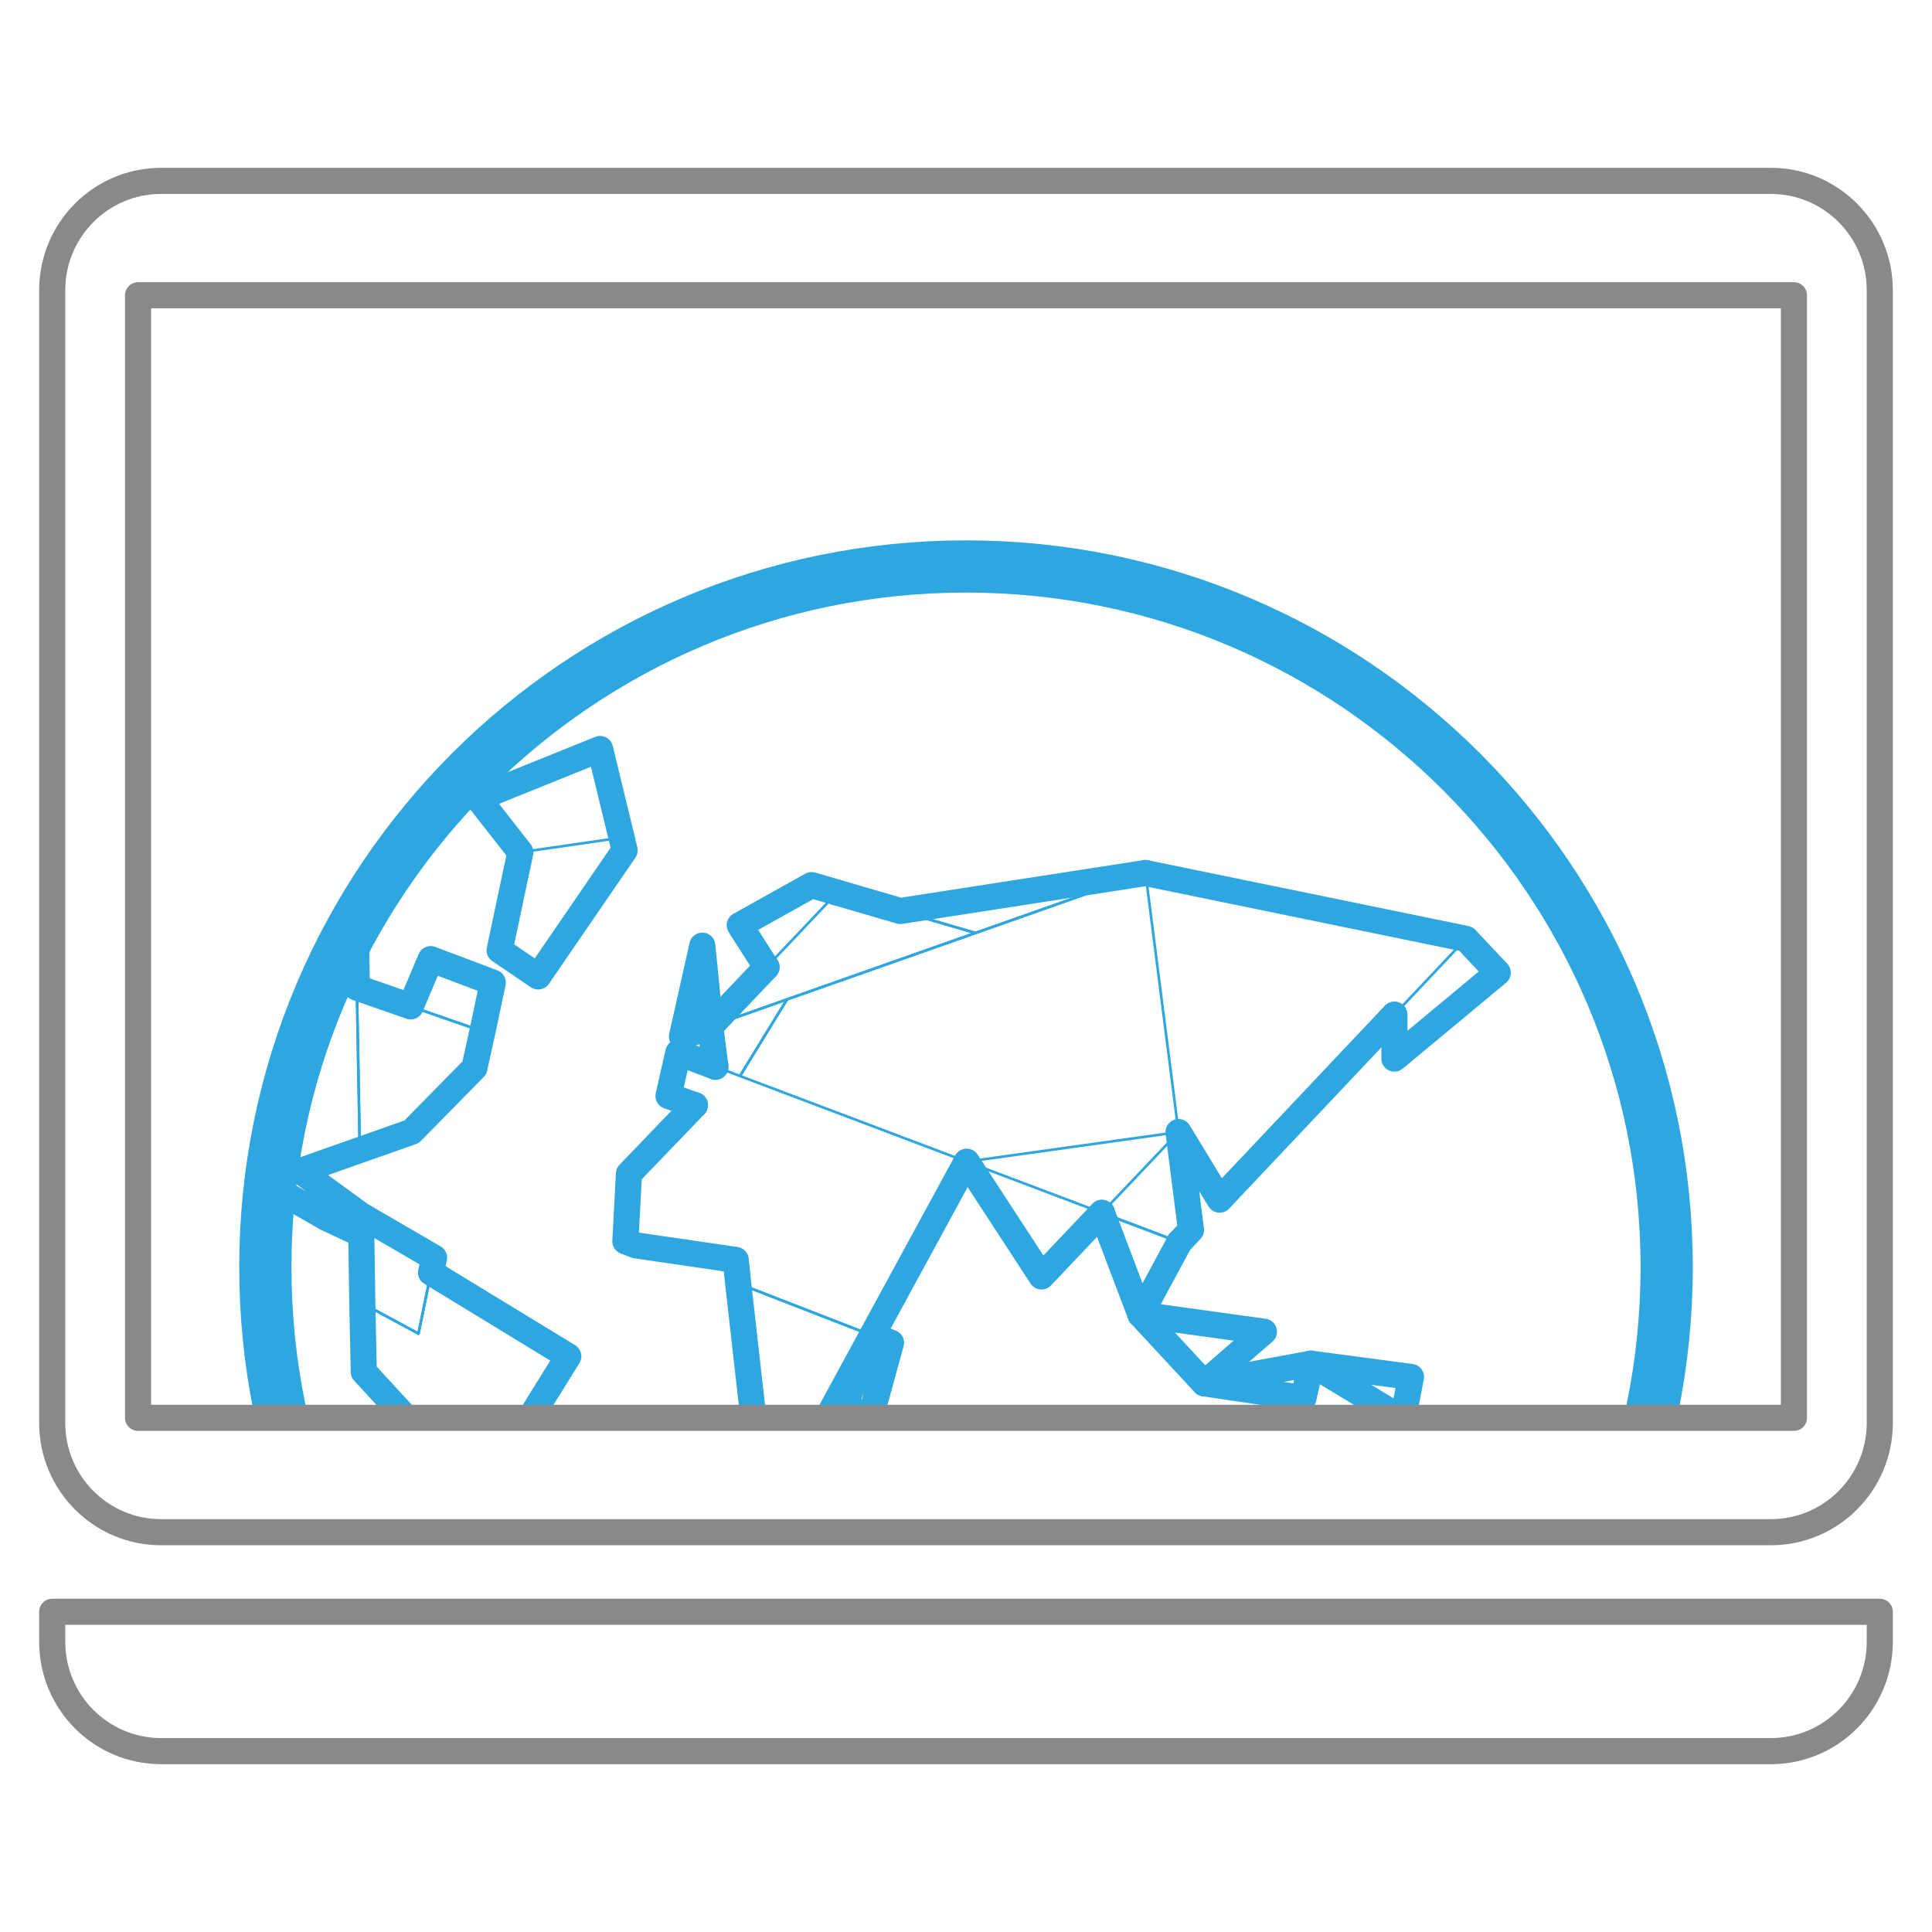
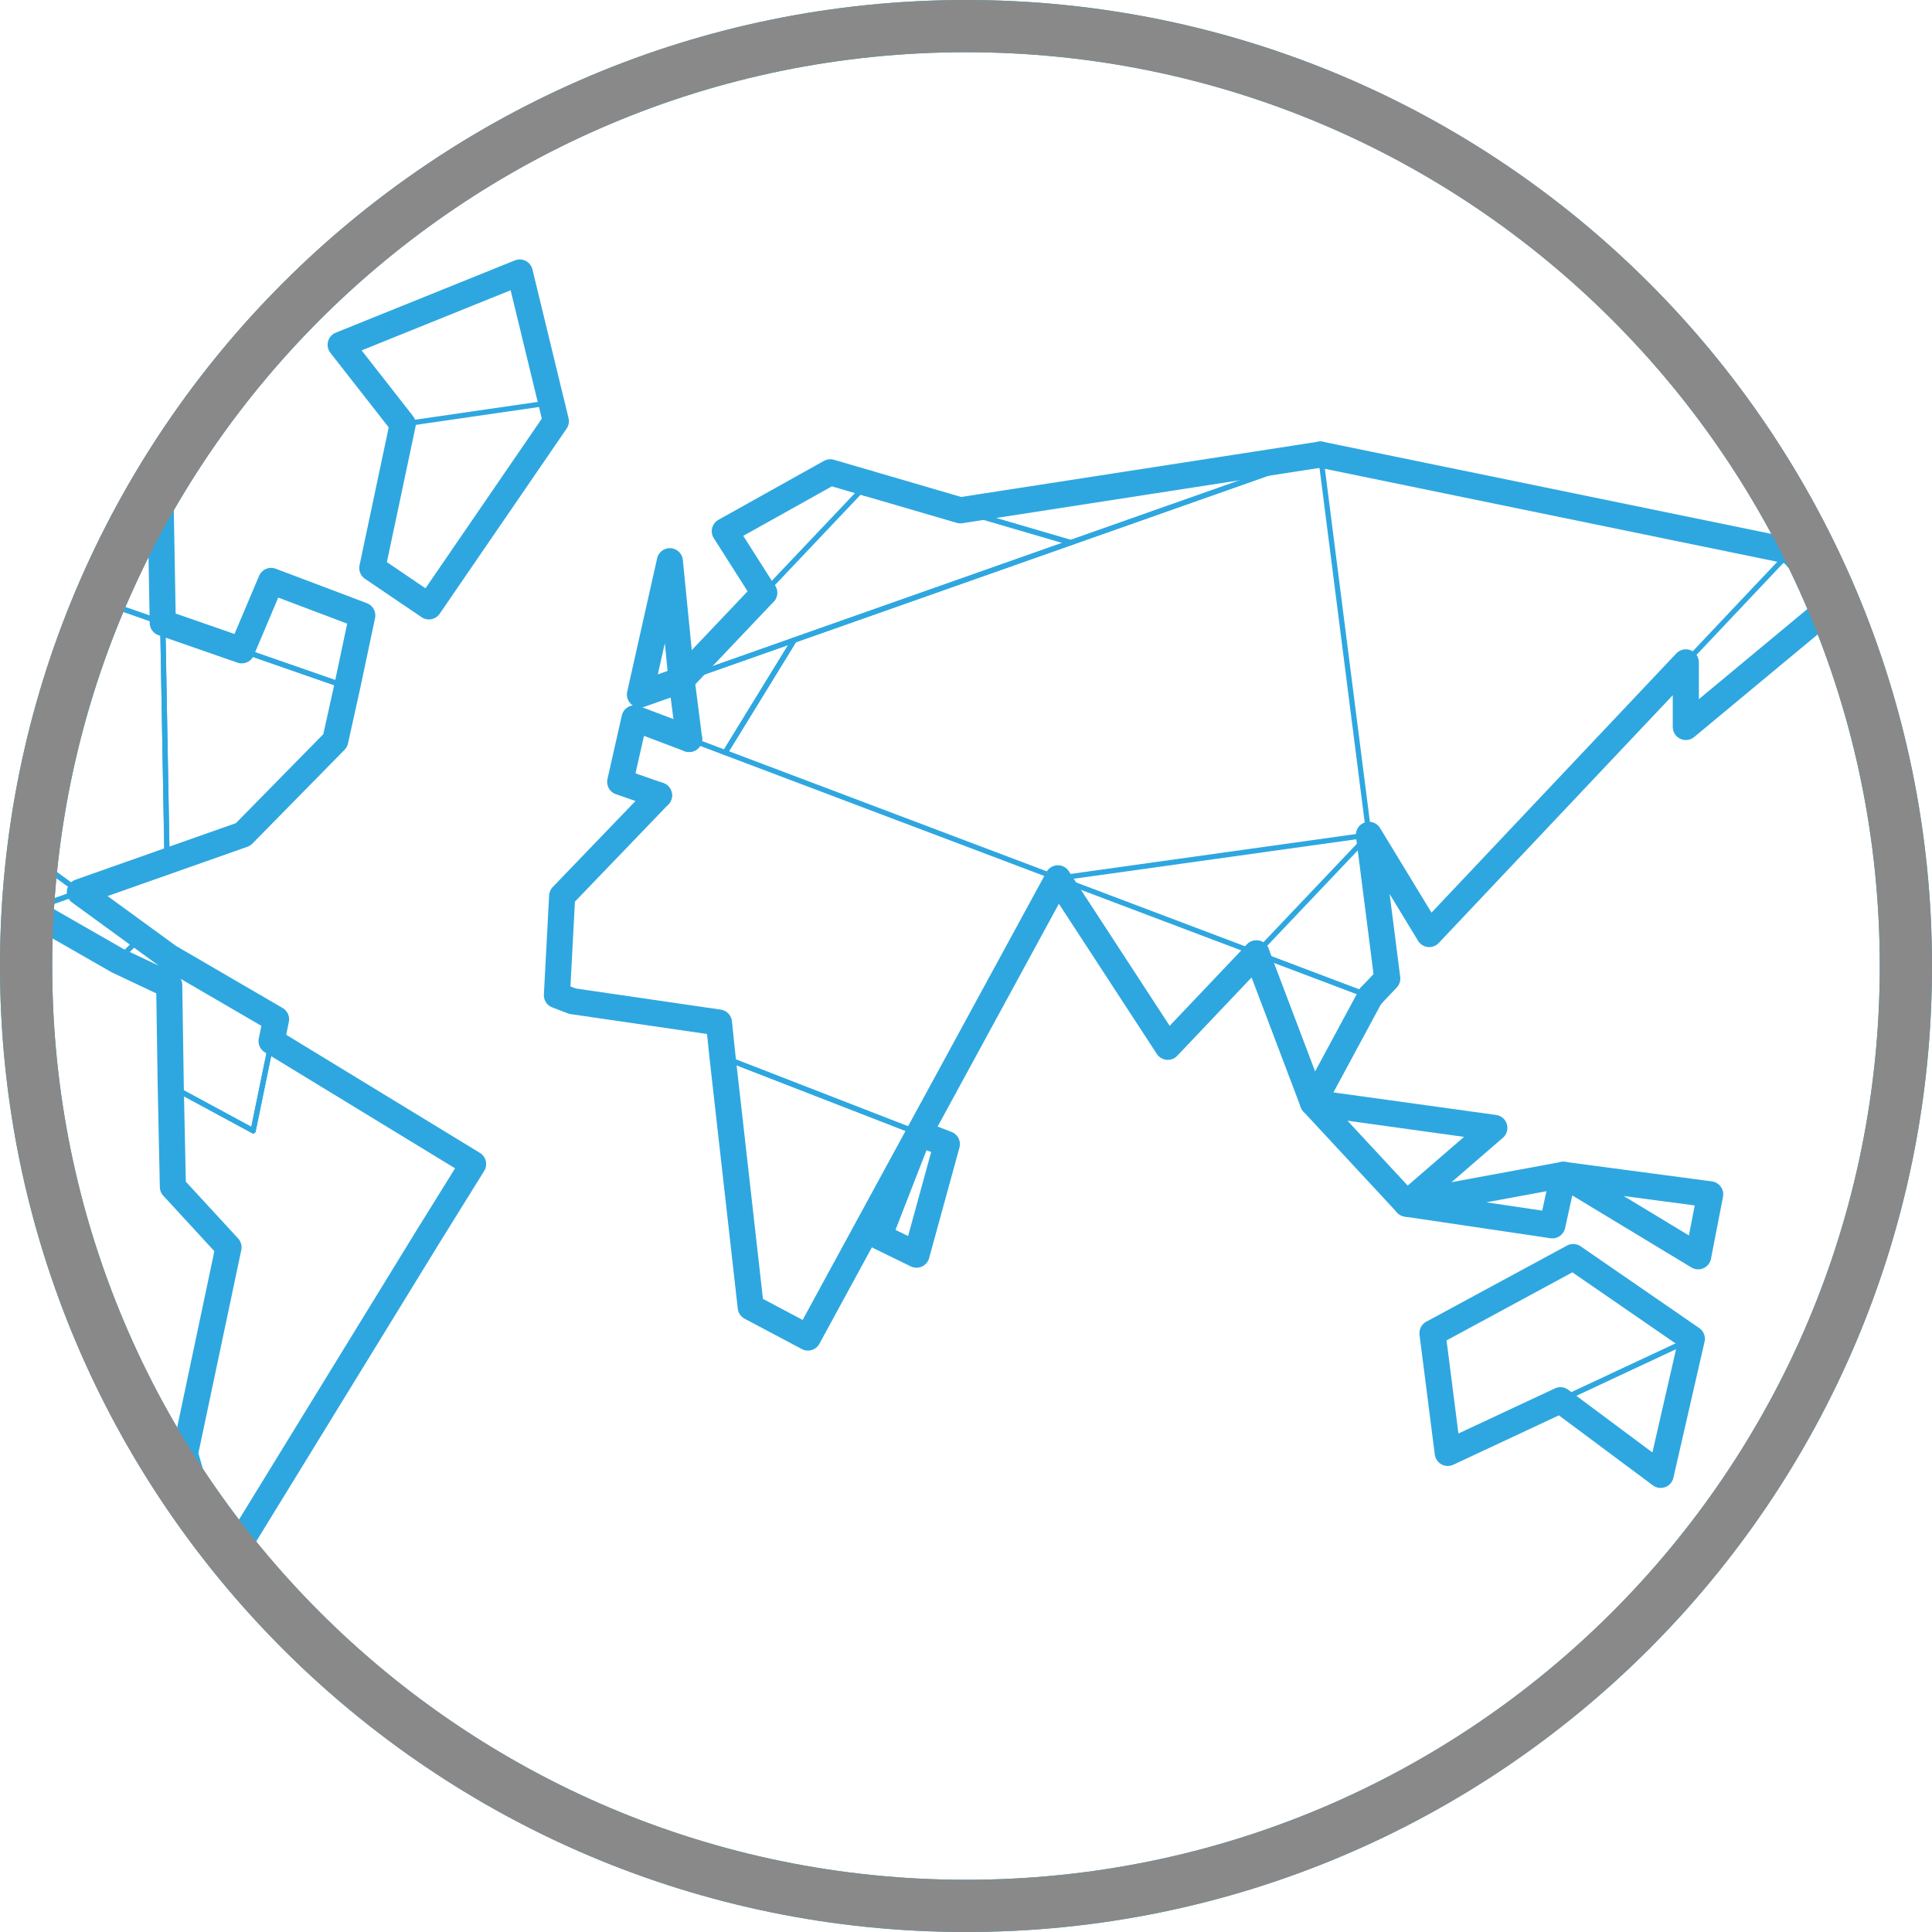
<svg xmlns="http://www.w3.org/2000/svg" xmlns:xlink="http://www.w3.org/1999/xlink" version="1.1" id="图层_1" x="0px" y="0px" width="74px" height="74px" viewBox="0 0 74 74" enable-background="new 0 0 74 74" xml:space="preserve">
-   <path fill="none" stroke="#898989" stroke-linejoin="round" stroke-miterlimit="10" d="M67.829,58.687  c2.304,0,4.171-1.875,4.171-4.188V11.116c0-2.313-1.867-4.188-4.171-4.188H6.171C3.867,6.928,2,8.803,2,11.116v43.383  c0,2.313,1.867,4.188,4.171,4.188H67.829z" />
-   <path fill="none" stroke="#898989" stroke-linejoin="round" stroke-miterlimit="10" d="M67.829,67.072  c2.304,0,4.171-1.875,4.171-4.188v-1.149H2v1.149c0,2.313,1.867,4.188,4.171,4.188H67.829z" />
  <g>
    <defs>
-       <rect id="SVGID_1_" x="5.288" y="11.309" width="63.424" height="42.997" />
+       <circle id="SVGID_5_" cx="37" cy="37" r="36" />
    </defs>
    <clipPath id="SVGID_2_">
-       <use xlink:href="#SVGID_1_" overflow="visible" />
+       <use xlink:href="#SVGID_5_" overflow="visible" />
    </clipPath>
-     <circle clip-path="url(#SVGID_2_)" fill="none" stroke="#2EA7E0" stroke-width="0.77" stroke-linecap="round" stroke-linejoin="round" stroke-miterlimit="10" cx="37" cy="48.534" r="26.837" />
    <g clip-path="url(#SVGID_2_)">
-       <defs>
-         <circle id="SVGID_3_" cx="37" cy="48.534" r="26.837" />
-       </defs>
-       <clipPath id="SVGID_4_">
-         <use xlink:href="#SVGID_3_" overflow="visible" />
-       </clipPath>
-       <g clip-path="url(#SVGID_4_)">
-         <polygon fill="none" stroke="#2EA7E0" stroke-linecap="round" stroke-linejoin="round" stroke-miterlimit="10" points="     58.794,57.003 58.302,59.567 59.232,58.743    " />
-         <polyline fill="none" stroke="#2EA7E0" stroke-linecap="round" stroke-linejoin="round" stroke-miterlimit="10" points="     53.565,56.509 50.471,54.377 46.798,56.363 47.196,59.487 50.137,58.112 52.752,60.06 53.565,56.509    " />
-         <polyline fill="none" stroke="#2EA7E0" stroke-linecap="round" stroke-linejoin="round" stroke-miterlimit="10" points="     32.066,34.188 31.086,33.901 28.334,35.438 29.358,37.046    " />
-         <polyline fill="none" stroke="#2EA7E0" stroke-linecap="round" stroke-linejoin="round" stroke-miterlimit="10" points="     27.403,40.859 25.979,40.321 25.605,41.978 26.617,42.33    " />
-         <polygon fill="none" stroke="#2EA7E0" stroke-linecap="round" stroke-linejoin="round" stroke-miterlimit="10" points="     26.12,39.699 27.206,39.316 26.9,36.221    " />
-         <polyline fill="none" stroke="#2EA7E0" stroke-linecap="round" stroke-linejoin="round" stroke-miterlimit="10" points="     43.875,33.439 34.479,34.893 32.566,34.334 32.066,34.188    " />
-         <polyline fill="none" stroke="#2EA7E0" stroke-linecap="round" stroke-linejoin="round" stroke-miterlimit="10" points="     18.48,39.502 18.875,37.635 16.496,36.736 15.73,38.546 13.669,37.83 13.63,35.652 13.578,32.748 6.609,32.862 6.653,33.015      6.263,32.868 2.149,32.935 1.929,33.749 7.41,35.654 9.701,43.537 10.181,45.32 12.488,46.643 13.837,47.28 13.878,49.919      13.934,52.546 15.385,54.122 14.248,59.507 15.16,62.689 20.602,53.825 21.767,51.95 16.509,48.743 16.626,48.173 13.826,46.543      13.108,46.02 11.506,44.852 13.781,44.05 15.765,43.35 18.17,40.903 18.48,39.502    " />
-         <polygon fill="none" stroke="#2EA7E0" stroke-linecap="round" stroke-linejoin="round" stroke-miterlimit="10" points="     23.807,32.082 22.984,28.688 18.311,30.574 19.931,32.644 19.136,36.398 20.613,37.4 23.925,32.569 23.809,32.082    " />
-         <polyline fill="none" stroke="#2EA7E0" stroke-linecap="round" stroke-linejoin="round" stroke-miterlimit="10" points="     45.177,47.577 45.618,47.109 45.14,43.361 46.714,45.949 53.409,38.861 53.409,40.546 57.368,37.256 56.148,35.96 43.875,33.439         " />
-         <line fill="none" stroke="#2EA7E0" stroke-linecap="round" stroke-linejoin="round" stroke-miterlimit="10" x1="42.205" y1="46.454" x2="42.205" y2="46.454" />
-         <polyline fill="none" stroke="#2EA7E0" stroke-linecap="round" stroke-linejoin="round" stroke-miterlimit="10" points="     26.617,42.33 24.09,44.959 23.953,47.545 24.361,47.701 28.181,48.258 28.274,49.159 29.011,55.685 30.503,56.476 33.402,51.15      36.359,45.717 37.024,44.495 39.891,48.891 42.204,46.454 43.681,50.351 45.177,47.577    " />
-         <g>
-           <polygon fill="none" stroke="#2EA7E0" stroke-width="0.1" stroke-linecap="round" stroke-linejoin="round" stroke-miterlimit="10" points="      58.794,57.003 58.302,59.567 59.232,58.743     " />
-           <line fill="none" stroke="#2EA7E0" stroke-width="0.1" stroke-linecap="round" stroke-linejoin="round" stroke-miterlimit="10" x1="39.949" y1="34.823" x2="43.875" y2="33.439" />
-           <polyline fill="none" stroke="#2EA7E0" stroke-width="0.1" stroke-linecap="round" stroke-linejoin="round" stroke-miterlimit="10" points="      39.949,34.823 30.143,38.281 28.343,41.214 37.024,44.495     " />
-           <polygon fill="none" stroke="#2EA7E0" stroke-width="0.1" stroke-linecap="round" stroke-linejoin="round" stroke-miterlimit="10" points="      28.343,41.214 27.403,40.859 27.206,39.316 30.143,38.281     " />
-           <polyline fill="none" stroke="#2EA7E0" stroke-width="0.1" stroke-linecap="round" stroke-linejoin="round" stroke-miterlimit="10" points="      37.024,44.495 45.177,47.577 45.618,47.109 45.14,43.361     " />
-           <polygon fill="none" stroke="#2EA7E0" stroke-width="0.1" stroke-linecap="round" stroke-linejoin="round" stroke-miterlimit="10" points="      46.714,45.949 45.14,43.361 43.875,33.439 43.875,33.439 56.148,35.96     " />
-           <polygon fill="none" stroke="#2EA7E0" stroke-width="0.1" stroke-linecap="round" stroke-linejoin="round" stroke-miterlimit="10" points="      52.752,60.06 50.137,58.112 53.565,56.509 53.565,56.509     " />
-           <polygon fill="none" stroke="#2EA7E0" stroke-width="0.1" stroke-linecap="round" stroke-linejoin="round" stroke-miterlimit="10" points="      46.798,56.363 50.471,54.377 53.565,56.509 47.196,59.487     " />
-           <polygon fill="none" stroke="#2EA7E0" stroke-width="0.1" stroke-linecap="round" stroke-linejoin="round" stroke-miterlimit="10" points="      30.503,56.476 29.011,55.685 28.274,49.159 33.402,51.15     " />
-           <polyline fill="none" stroke="#2EA7E0" stroke-width="0.1" stroke-linecap="round" stroke-linejoin="round" stroke-miterlimit="10" points="      36.359,45.717 33.402,51.15 28.274,49.159     " />
-           <line fill="none" stroke="#2EA7E0" stroke-width="0.1" stroke-linecap="round" stroke-linejoin="round" stroke-miterlimit="10" x1="24.361" y1="47.701" x2="28.181" y2="48.258" />
-           <polyline fill="none" stroke="#2EA7E0" stroke-width="0.1" stroke-linecap="round" stroke-linejoin="round" stroke-miterlimit="10" points="      26.617,42.33 24.09,44.959 23.953,47.545 24.361,47.701     " />
-           <polygon fill="none" stroke="#2EA7E0" stroke-width="0.1" stroke-linecap="round" stroke-linejoin="round" stroke-miterlimit="10" points="      29.358,37.046 28.334,35.438 31.086,33.901 32.066,34.188     " />
-           <polyline fill="none" stroke="#2EA7E0" stroke-width="0.1" stroke-linecap="round" stroke-linejoin="round" stroke-miterlimit="10" points="      27.403,40.859 25.979,40.321 25.605,41.978 26.617,42.33     " />
-           <polygon fill="none" stroke="#2EA7E0" stroke-width="0.1" stroke-linecap="round" stroke-linejoin="round" stroke-miterlimit="10" points="      27.206,39.316 26.9,36.221 26.12,39.7     " />
-           <polyline fill="none" stroke="#2EA7E0" stroke-width="0.1" stroke-linecap="round" stroke-linejoin="round" stroke-miterlimit="10" points="      30.124,38.287 27.206,39.316 29.362,37.043     " />
-           <polyline fill="none" stroke="#2EA7E0" stroke-width="0.1" stroke-linecap="round" stroke-linejoin="round" stroke-miterlimit="10" points="      32.566,34.334 37.36,35.736 30.142,38.279     " />
-           <polyline fill="none" stroke="#2EA7E0" stroke-width="0.1" stroke-linecap="round" stroke-linejoin="round" stroke-miterlimit="10" points="      14.248,59.507 15.16,62.689 20.602,53.825     " />
-           <path fill="none" stroke="#2EA7E0" stroke-width="0.1" stroke-linecap="round" stroke-linejoin="round" stroke-miterlimit="10" d="      M16.028,51.081" />
-           <polyline fill="none" stroke="#2EA7E0" stroke-width="0.1" stroke-linecap="round" stroke-linejoin="round" stroke-miterlimit="10" points="      20.602,53.825 21.767,51.95 16.508,48.743 16.028,51.081     " />
-           <polyline fill="none" stroke="#2EA7E0" stroke-width="0.1" stroke-linecap="round" stroke-linejoin="round" stroke-miterlimit="10" points="      15.387,54.124 13.934,52.546 13.878,49.919 16.028,51.081     " />
-           <polygon fill="none" stroke="#2EA7E0" stroke-width="0.1" stroke-linecap="round" stroke-linejoin="round" stroke-miterlimit="10" points="      13.826,46.543 13.878,49.919 16.028,51.081 16.626,48.173     " />
-           <polygon fill="none" stroke="#2EA7E0" stroke-width="0.1" stroke-linecap="round" stroke-linejoin="round" stroke-miterlimit="10" points="      11.506,44.852 13.781,44.05 13.669,37.83 7.41,35.654 9.701,43.537     " />
-           <polygon fill="none" stroke="#2EA7E0" stroke-width="0.1" stroke-linecap="round" stroke-linejoin="round" stroke-miterlimit="10" points="      15.765,43.35 18.17,40.903 18.48,39.502 13.669,37.83 13.781,44.05     " />
-           <polygon fill="none" stroke="#2EA7E0" stroke-width="0.1" stroke-linecap="round" stroke-linejoin="round" stroke-miterlimit="10" points="      7.41,35.654 6.653,33.015 6.263,32.868 2.149,32.935 1.929,33.749     " />
-           <polygon fill="none" stroke="#2EA7E0" stroke-width="0.1" stroke-linecap="round" stroke-linejoin="round" stroke-miterlimit="10" points="      13.669,37.83 13.63,35.652 6.653,33.015 7.41,35.654     " />
-           <polygon fill="none" stroke="#2EA7E0" stroke-width="0.1" stroke-linecap="round" stroke-linejoin="round" stroke-miterlimit="10" points="      10.181,45.32 9.701,43.537 11.506,44.852     " />
-           <polygon fill="none" stroke="#2EA7E0" stroke-width="0.1" stroke-linecap="round" stroke-linejoin="round" stroke-miterlimit="10" points="      12.488,46.643 10.181,45.32 11.506,44.852 13.108,46.02     " />
-           <polygon fill="none" stroke="#2EA7E0" stroke-width="0.1" stroke-linecap="round" stroke-linejoin="round" stroke-miterlimit="10" points="      15.73,38.546 16.496,36.736 18.875,37.635 18.48,39.502     " />
-           <polygon fill="none" stroke="#2EA7E0" stroke-width="0.1" stroke-linecap="round" stroke-linejoin="round" stroke-miterlimit="10" points="      13.63,35.652 13.578,32.748 6.609,32.862 6.653,33.015     " />
-           <polygon fill="none" stroke="#2EA7E0" stroke-width="0.1" stroke-linecap="round" stroke-linejoin="round" stroke-miterlimit="10" points="      20.613,37.4 19.136,36.398 19.136,36.398 19.931,32.644 23.809,32.082 23.925,32.569     " />
-           <polygon fill="none" stroke="#2EA7E0" stroke-width="0.1" stroke-linecap="round" stroke-linejoin="round" stroke-miterlimit="10" points="      39.891,48.891 37.024,44.495 45.14,43.361     " />
-           <polygon fill="none" stroke="#2EA7E0" stroke-width="0.1" stroke-linecap="round" stroke-linejoin="round" stroke-miterlimit="10" points="      43.681,50.351 42.204,46.454 45.177,47.577     " />
-           <polygon fill="none" stroke="#2EA7E0" stroke-width="0.1" stroke-linecap="round" stroke-linejoin="round" stroke-miterlimit="10" points="      53.73,54.357 50.215,52.231 54.044,52.741     " />
-           <polygon fill="none" stroke="#2EA7E0" stroke-width="0.1" stroke-linecap="round" stroke-linejoin="round" stroke-miterlimit="10" points="      46.125,52.985 43.681,50.351 48.412,51.007     " />
-           <polygon fill="none" stroke="#2EA7E0" stroke-width="0.1" stroke-linecap="round" stroke-linejoin="round" stroke-miterlimit="10" points="      49.925,53.549 46.125,52.985 50.215,52.231     " />
-           <polygon fill="none" stroke="#2EA7E0" stroke-width="0.1" stroke-linecap="round" stroke-linejoin="round" stroke-miterlimit="10" points="      33.402,51.15 32.357,53.836 33.336,54.315 34.128,51.43     " />
-           <polygon fill="none" stroke="#2EA7E0" stroke-width="0.1" stroke-linecap="round" stroke-linejoin="round" stroke-miterlimit="10" points="      34.479,34.893 43.875,33.439 37.36,35.736     " />
-         </g>
-         <polyline fill="none" stroke="#2EA7E0" stroke-linecap="round" stroke-linejoin="round" stroke-miterlimit="10" points="     29.362,37.043 27.206,39.316 27.403,40.859    " />
-         <polygon fill="none" stroke="#2EA7E0" stroke-linecap="round" stroke-linejoin="round" stroke-miterlimit="10" points="     54.044,52.74 50.215,52.231 53.73,54.357    " />
-         <polygon fill="none" stroke="#2EA7E0" stroke-linecap="round" stroke-linejoin="round" stroke-miterlimit="10" points="     48.412,51.007 43.681,50.351 46.125,52.985    " />
-         <polygon fill="none" stroke="#2EA7E0" stroke-linecap="round" stroke-linejoin="round" stroke-miterlimit="10" points="     50.215,52.231 46.125,52.985 49.925,53.549    " />
-         <polygon fill="none" stroke="#2EA7E0" stroke-linecap="round" stroke-linejoin="round" stroke-miterlimit="10" points="     33.336,54.315 34.128,51.43 33.402,51.15 32.357,53.836    " />
+       <polygon fill="none" stroke="#2EA7E0" stroke-linecap="round" stroke-linejoin="round" stroke-miterlimit="10" points="    72.477,52.003 71.755,55.767 73.119,54.558   " />
+       <polyline fill="none" stroke="#2EA7E0" stroke-linecap="round" stroke-linejoin="round" stroke-miterlimit="10" points="    64.801,51.279 60.258,48.148 54.867,51.064 55.452,55.65 59.768,53.632 63.607,56.491 64.801,51.279   " />
+       <polyline fill="none" stroke="#2EA7E0" stroke-linecap="round" stroke-linejoin="round" stroke-miterlimit="10" points="    33.24,18.511 31.802,18.09 27.762,20.346 29.264,22.706   " />
+       <polyline fill="none" stroke="#2EA7E0" stroke-linecap="round" stroke-linejoin="round" stroke-miterlimit="10" points="    26.395,28.304 24.305,27.514 23.755,29.947 25.241,30.464   " />
+       <polygon fill="none" stroke="#2EA7E0" stroke-linecap="round" stroke-linejoin="round" stroke-miterlimit="10" points="    24.511,26.602 26.106,26.039 25.657,21.496   " />
+       <polyline fill="none" stroke="#2EA7E0" stroke-linecap="round" stroke-linejoin="round" stroke-miterlimit="10" points="    50.576,17.411 36.783,19.546 33.975,18.725 33.24,18.511   " />
+       <polyline fill="none" stroke="#2EA7E0" stroke-linecap="round" stroke-linejoin="round" stroke-miterlimit="10" points="    13.296,26.312 13.876,23.571 10.384,22.251 9.26,24.909 6.234,23.857 6.177,20.661 6.1,16.397 -4.13,16.564 -4.066,16.789     -4.638,16.573 -10.677,16.672 -11,17.866 -2.955,20.663 0.409,32.236 1.113,34.852 4.501,36.794 6.481,37.73 6.54,41.604     6.622,45.46 8.753,47.774 7.084,55.68 8.423,60.35 16.411,47.338 18.121,44.585 10.402,39.878 10.574,39.041 6.464,36.648     5.411,35.88 3.058,34.166 6.399,32.988 9.311,31.961 12.841,28.368 13.296,26.312   " />
+       <polygon fill="none" stroke="#2EA7E0" stroke-linecap="round" stroke-linejoin="round" stroke-miterlimit="10" points="    21.116,15.419 19.908,10.437 13.048,13.206 15.426,16.245 14.26,21.756 16.428,23.226 21.29,16.135 21.119,15.419   " />
+       <polyline fill="none" stroke="#2EA7E0" stroke-linecap="round" stroke-linejoin="round" stroke-miterlimit="10" points="    52.487,38.166 53.135,37.48 52.433,31.977 54.743,35.776 64.571,25.37 64.571,27.845 70.384,23.015 68.593,21.113 50.576,17.411       " />
+       <line fill="none" stroke="#2EA7E0" stroke-linecap="round" stroke-linejoin="round" stroke-miterlimit="10" x1="48.124" y1="36.517" x2="48.124" y2="36.517" />
+       <polyline fill="none" stroke="#2EA7E0" stroke-linecap="round" stroke-linejoin="round" stroke-miterlimit="10" points="    25.241,30.464 21.532,34.322 21.331,38.119 21.929,38.348 27.537,39.166 27.675,40.488 28.755,50.068 30.946,51.23 35.202,43.411     39.543,35.435 40.519,33.642 44.728,40.095 48.124,36.517 50.292,42.238 52.487,38.166   " />
+       <g>
+         <polygon fill="none" stroke="#2EA7E0" stroke-width="0.2" stroke-linecap="round" stroke-linejoin="round" stroke-miterlimit="10" points="     72.477,52.003 71.755,55.767 73.119,54.558    " />
+         <line fill="none" stroke="#2EA7E0" stroke-width="0.2" stroke-linecap="round" stroke-linejoin="round" stroke-miterlimit="10" x1="44.812" y1="19.444" x2="50.576" y2="17.411" />
+         <polyline fill="none" stroke="#2EA7E0" stroke-width="0.2" stroke-linecap="round" stroke-linejoin="round" stroke-miterlimit="10" points="     44.812,19.444 30.418,24.519 27.775,28.825 40.519,33.642    " />
+         <polygon fill="none" stroke="#2EA7E0" stroke-width="0.2" stroke-linecap="round" stroke-linejoin="round" stroke-miterlimit="10" points="     27.775,28.825 26.395,28.304 26.106,26.039 30.418,24.519    " />
+         <polyline fill="none" stroke="#2EA7E0" stroke-width="0.2" stroke-linecap="round" stroke-linejoin="round" stroke-miterlimit="10" points="     40.519,33.642 52.487,38.166 53.135,37.48 52.433,31.977    " />
+         <polygon fill="none" stroke="#2EA7E0" stroke-width="0.2" stroke-linecap="round" stroke-linejoin="round" stroke-miterlimit="10" points="     54.743,35.776 52.433,31.977 50.576,17.411 50.576,17.411 68.593,21.113    " />
+         <polygon fill="none" stroke="#2EA7E0" stroke-width="0.2" stroke-linecap="round" stroke-linejoin="round" stroke-miterlimit="10" points="     63.607,56.491 59.768,53.632 64.801,51.279 64.801,51.279    " />
+         <polygon fill="none" stroke="#2EA7E0" stroke-width="0.2" stroke-linecap="round" stroke-linejoin="round" stroke-miterlimit="10" points="     54.867,51.064 60.258,48.148 64.801,51.279 55.452,55.65    " />
+         <polygon fill="none" stroke="#2EA7E0" stroke-width="0.2" stroke-linecap="round" stroke-linejoin="round" stroke-miterlimit="10" points="     30.946,51.23 28.755,50.068 27.675,40.488 35.202,43.411    " />
+         <polyline fill="none" stroke="#2EA7E0" stroke-width="0.2" stroke-linecap="round" stroke-linejoin="round" stroke-miterlimit="10" points="     39.543,35.435 35.202,43.411 27.675,40.488    " />
+         <line fill="none" stroke="#2EA7E0" stroke-width="0.2" stroke-linecap="round" stroke-linejoin="round" stroke-miterlimit="10" x1="21.929" y1="38.348" x2="27.537" y2="39.166" />
+         <polyline fill="none" stroke="#2EA7E0" stroke-width="0.2" stroke-linecap="round" stroke-linejoin="round" stroke-miterlimit="10" points="     25.241,30.464 21.532,34.323 21.331,38.119 21.929,38.348    " />
+         <polygon fill="none" stroke="#2EA7E0" stroke-width="0.2" stroke-linecap="round" stroke-linejoin="round" stroke-miterlimit="10" points="     29.264,22.706 27.762,20.346 31.802,18.09 33.24,18.511    " />
+         <polyline fill="none" stroke="#2EA7E0" stroke-width="0.2" stroke-linecap="round" stroke-linejoin="round" stroke-miterlimit="10" points="     26.395,28.304 24.305,27.514 23.755,29.947 25.241,30.464    " />
+         <polygon fill="none" stroke="#2EA7E0" stroke-width="0.2" stroke-linecap="round" stroke-linejoin="round" stroke-miterlimit="10" points="     26.106,26.039 25.657,21.496 24.511,26.602    " />
+         <polyline fill="none" stroke="#2EA7E0" stroke-width="0.2" stroke-linecap="round" stroke-linejoin="round" stroke-miterlimit="10" points="     30.39,24.529 26.106,26.039 29.271,22.703    " />
+         <polyline fill="none" stroke="#2EA7E0" stroke-width="0.2" stroke-linecap="round" stroke-linejoin="round" stroke-miterlimit="10" points="     33.975,18.725 41.012,20.783 30.417,24.516    " />
+         <polyline fill="none" stroke="#2EA7E0" stroke-width="0.2" stroke-linecap="round" stroke-linejoin="round" stroke-miterlimit="10" points="     7.084,55.68 8.423,60.35 16.411,47.338    " />
+         <path fill="none" stroke="#2EA7E0" stroke-width="0.2" stroke-linecap="round" stroke-linejoin="round" stroke-miterlimit="10" d="     M9.696,43.31" />
+         <polyline fill="none" stroke="#2EA7E0" stroke-width="0.2" stroke-linecap="round" stroke-linejoin="round" stroke-miterlimit="10" points="     16.411,47.338 18.121,44.585 10.402,39.877 9.696,43.31    " />
+         <polyline fill="none" stroke="#2EA7E0" stroke-width="0.2" stroke-linecap="round" stroke-linejoin="round" stroke-miterlimit="10" points="     8.756,47.777 6.622,45.46 6.54,41.604 9.696,43.31    " />
+         <polygon fill="none" stroke="#2EA7E0" stroke-width="0.2" stroke-linecap="round" stroke-linejoin="round" stroke-miterlimit="10" points="     6.464,36.648 6.54,41.604 9.696,43.31 10.574,39.041    " />
+         <polygon fill="none" stroke="#2EA7E0" stroke-width="0.2" stroke-linecap="round" stroke-linejoin="round" stroke-miterlimit="10" points="     3.058,34.166 6.399,32.988 6.234,23.857 -2.955,20.663 0.409,32.236    " />
+         <polygon fill="none" stroke="#2EA7E0" stroke-width="0.2" stroke-linecap="round" stroke-linejoin="round" stroke-miterlimit="10" points="     9.311,31.961 12.841,28.368 13.296,26.312 6.234,23.857 6.399,32.988    " />
+         <polygon fill="none" stroke="#2EA7E0" stroke-width="0.2" stroke-linecap="round" stroke-linejoin="round" stroke-miterlimit="10" points="     6.234,23.857 6.177,20.661 -4.066,16.789 -2.955,20.663    " />
+         <polygon fill="none" stroke="#2EA7E0" stroke-width="0.2" stroke-linecap="round" stroke-linejoin="round" stroke-miterlimit="10" points="     1.113,34.852 0.409,32.236 3.058,34.166    " />
+         <polygon fill="none" stroke="#2EA7E0" stroke-width="0.2" stroke-linecap="round" stroke-linejoin="round" stroke-miterlimit="10" points="     4.501,36.794 1.113,34.852 3.058,34.166 5.411,35.88    " />
+         <polygon fill="none" stroke="#2EA7E0" stroke-width="0.2" stroke-linecap="round" stroke-linejoin="round" stroke-miterlimit="10" points="     9.26,24.909 10.384,22.251 13.876,23.571 13.296,26.312    " />
+         <polygon fill="none" stroke="#2EA7E0" stroke-width="0.2" stroke-linecap="round" stroke-linejoin="round" stroke-miterlimit="10" points="     6.177,20.661 6.1,16.397 -4.13,16.565 -4.066,16.789    " />
+         <polygon fill="none" stroke="#2EA7E0" stroke-width="0.2" stroke-linecap="round" stroke-linejoin="round" stroke-miterlimit="10" points="     16.428,23.226 14.26,21.756 14.26,21.756 15.426,16.245 21.119,15.419 21.29,16.135    " />
+         <polygon fill="none" stroke="#2EA7E0" stroke-width="0.2" stroke-linecap="round" stroke-linejoin="round" stroke-miterlimit="10" points="     44.727,40.095 40.519,33.642 52.433,31.977    " />
+         <polygon fill="none" stroke="#2EA7E0" stroke-width="0.2" stroke-linecap="round" stroke-linejoin="round" stroke-miterlimit="10" points="     50.292,42.238 48.124,36.517 52.487,38.166    " />
+         <polygon fill="none" stroke="#2EA7E0" stroke-width="0.2" stroke-linecap="round" stroke-linejoin="round" stroke-miterlimit="10" points="     65.043,48.119 59.883,44.998 65.504,45.746    " />
+         <polygon fill="none" stroke="#2EA7E0" stroke-width="0.2" stroke-linecap="round" stroke-linejoin="round" stroke-miterlimit="10" points="     53.88,46.105 50.292,42.238 57.237,43.201    " />
+         <polygon fill="none" stroke="#2EA7E0" stroke-width="0.2" stroke-linecap="round" stroke-linejoin="round" stroke-miterlimit="10" points="     59.458,46.932 53.88,46.105 59.883,44.998    " />
+         <polygon fill="none" stroke="#2EA7E0" stroke-width="0.2" stroke-linecap="round" stroke-linejoin="round" stroke-miterlimit="10" points="     35.202,43.411 33.667,47.355 35.105,48.057 36.267,43.822    " />
+         <polygon fill="none" stroke="#2EA7E0" stroke-width="0.2" stroke-linecap="round" stroke-linejoin="round" stroke-miterlimit="10" points="     36.783,19.546 50.576,17.411 41.012,20.783    " />
      </g>
-       <use xlink:href="#SVGID_3_" overflow="visible" fill="none" stroke="#2EA7E0" stroke-width="2" stroke-linecap="round" stroke-linejoin="round" stroke-miterlimit="10" />
+       <polyline fill="none" stroke="#2EA7E0" stroke-linecap="round" stroke-linejoin="round" stroke-miterlimit="10" points="    29.271,22.703 26.106,26.039 26.395,28.304   " />
+       <polygon fill="none" stroke="#2EA7E0" stroke-linecap="round" stroke-linejoin="round" stroke-miterlimit="10" points="    65.504,45.746 59.883,44.998 65.043,48.119   " />
+       <polygon fill="none" stroke="#2EA7E0" stroke-linecap="round" stroke-linejoin="round" stroke-miterlimit="10" points="    57.237,43.201 50.292,42.238 53.88,46.105   " />
+       <polygon fill="none" stroke="#2EA7E0" stroke-linecap="round" stroke-linejoin="round" stroke-miterlimit="10" points="    59.883,44.998 53.88,46.105 59.458,46.932   " />
+       <polygon fill="none" stroke="#2EA7E0" stroke-linecap="round" stroke-linejoin="round" stroke-miterlimit="10" points="    35.105,48.057 36.267,43.822 35.202,43.411 33.667,47.355   " />
    </g>
+     <use xlink:href="#SVGID_5_" overflow="visible" fill="none" stroke="#2EA7E0" stroke-width="2" stroke-linecap="round" stroke-linejoin="round" stroke-miterlimit="10" />
  </g>
-   <rect x="5.288" y="11.309" fill="none" stroke="#898989" stroke-linecap="round" stroke-linejoin="round" stroke-miterlimit="10" width="63.424" height="42.997" />
+   <circle fill="none" stroke="#898989" stroke-width="2" stroke-linecap="round" stroke-linejoin="round" stroke-miterlimit="10" cx="37" cy="37" r="36" />
</svg>
